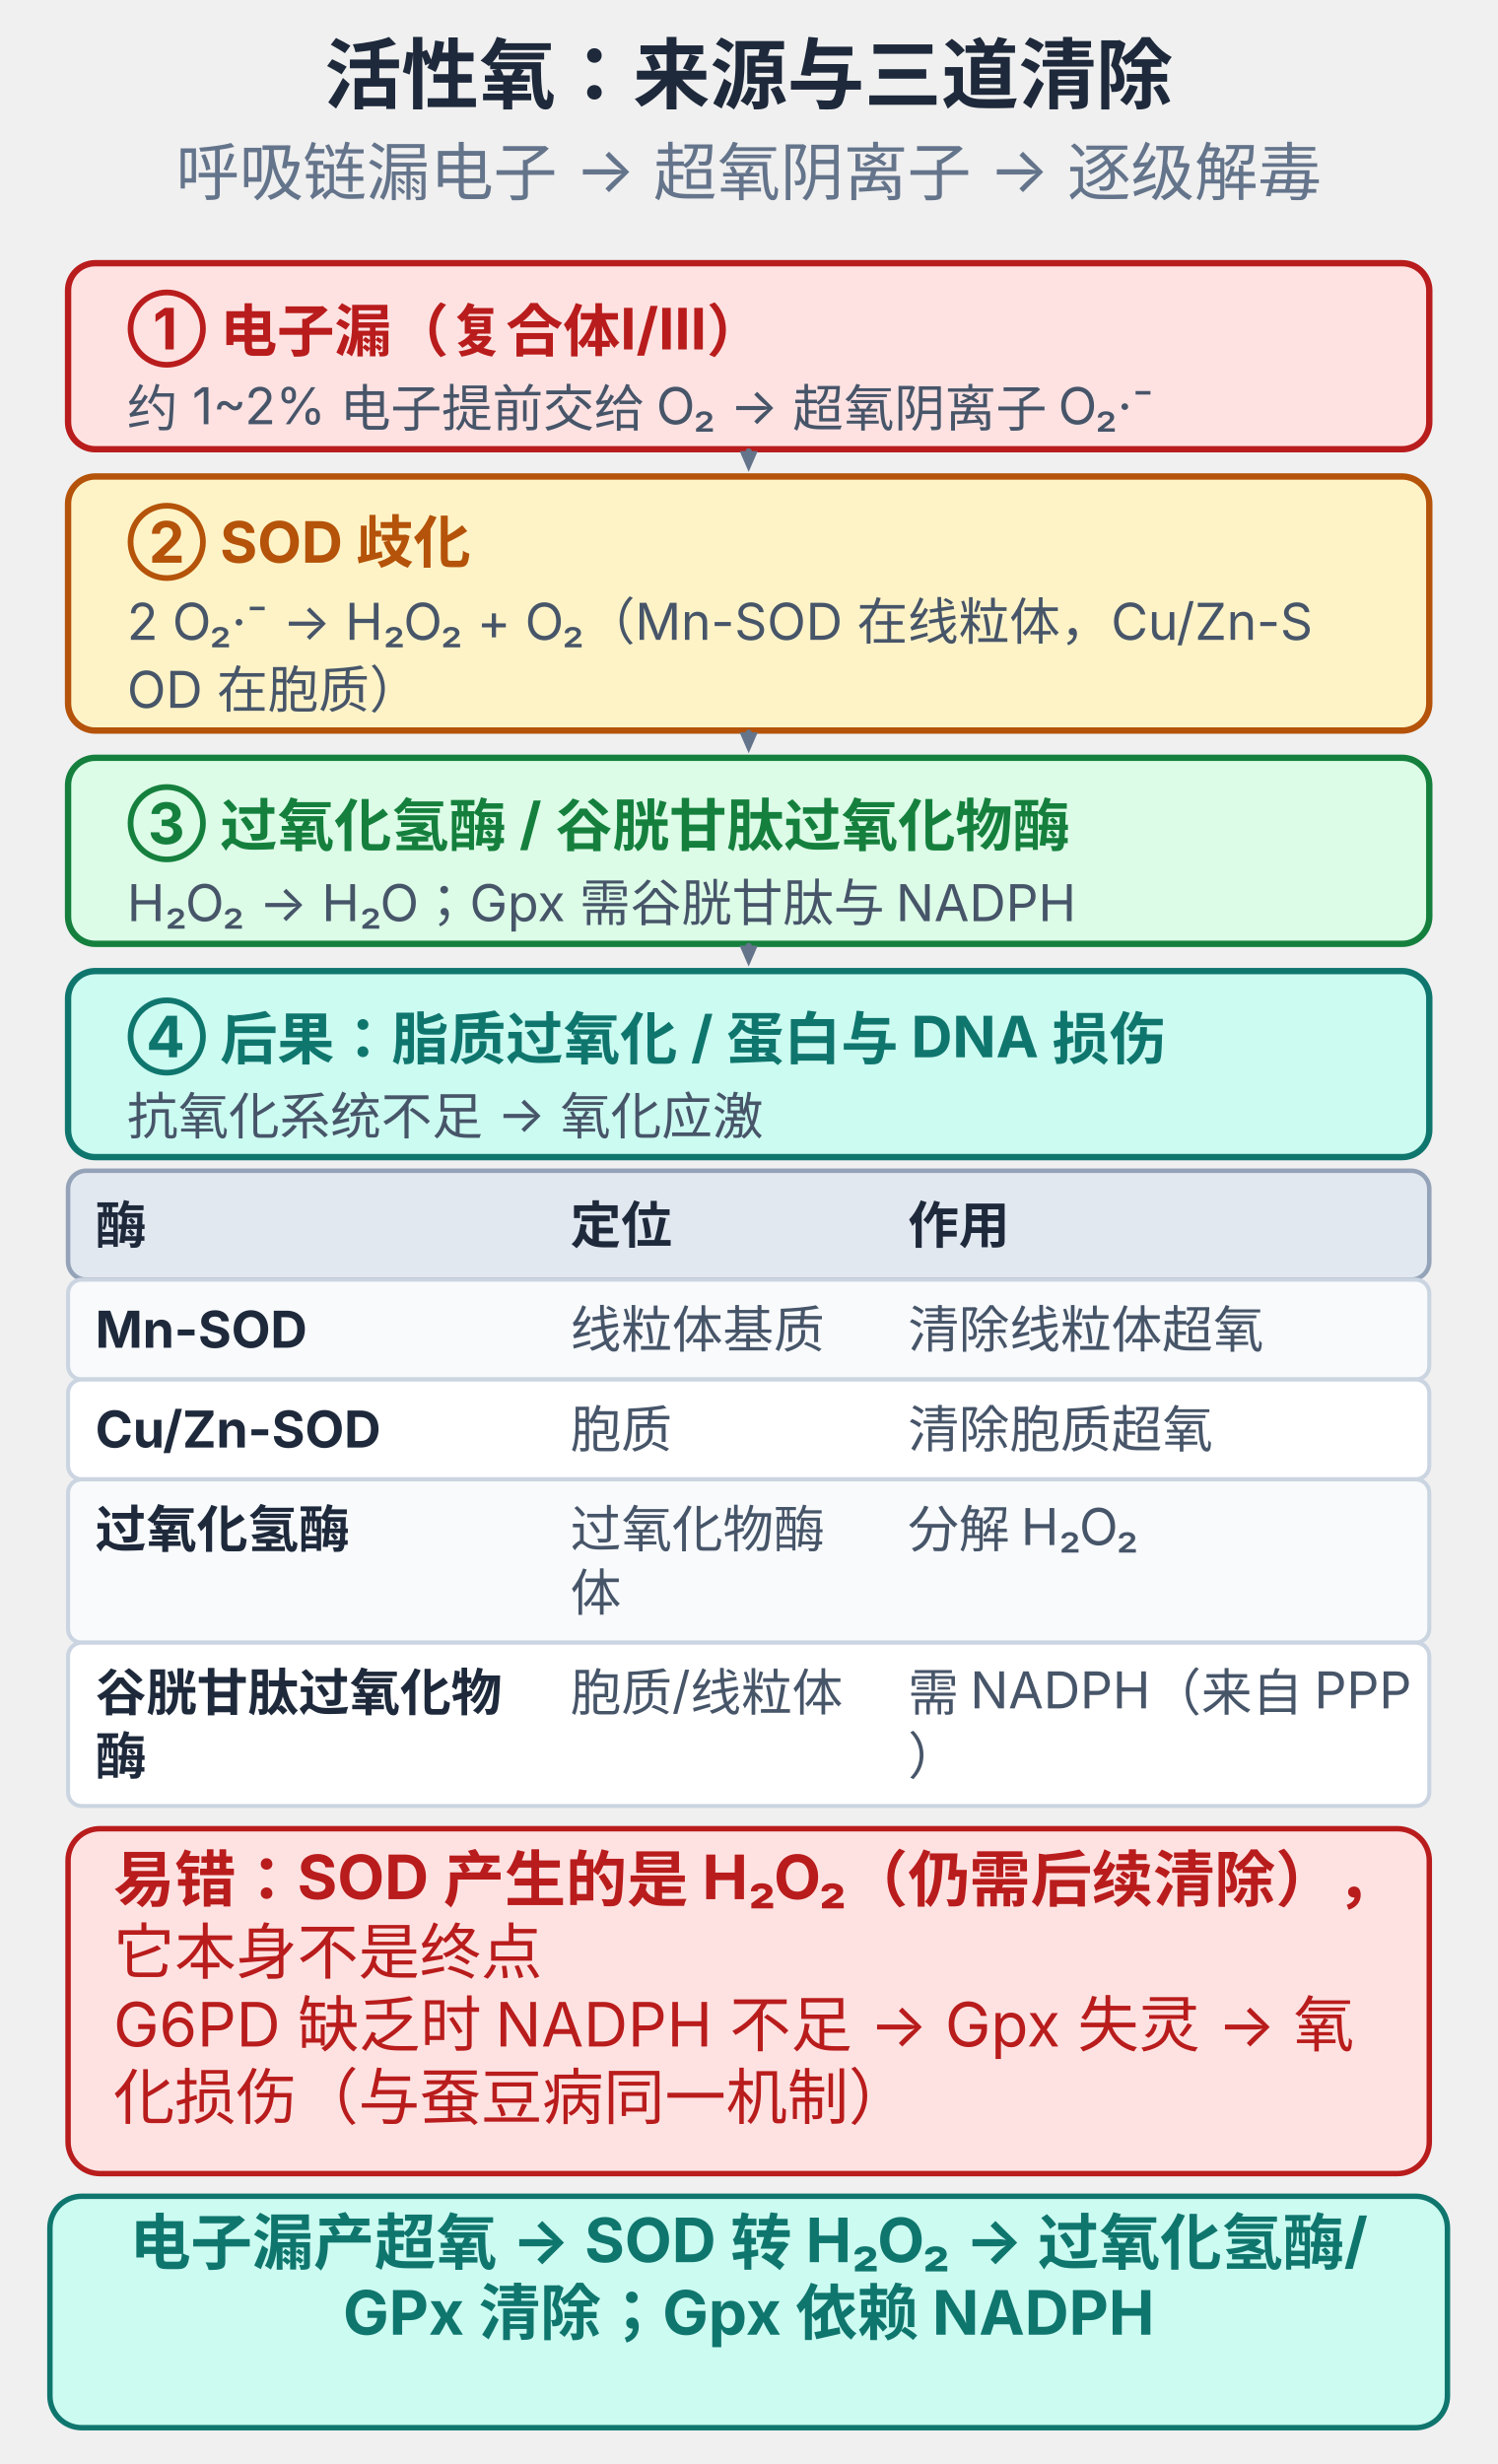
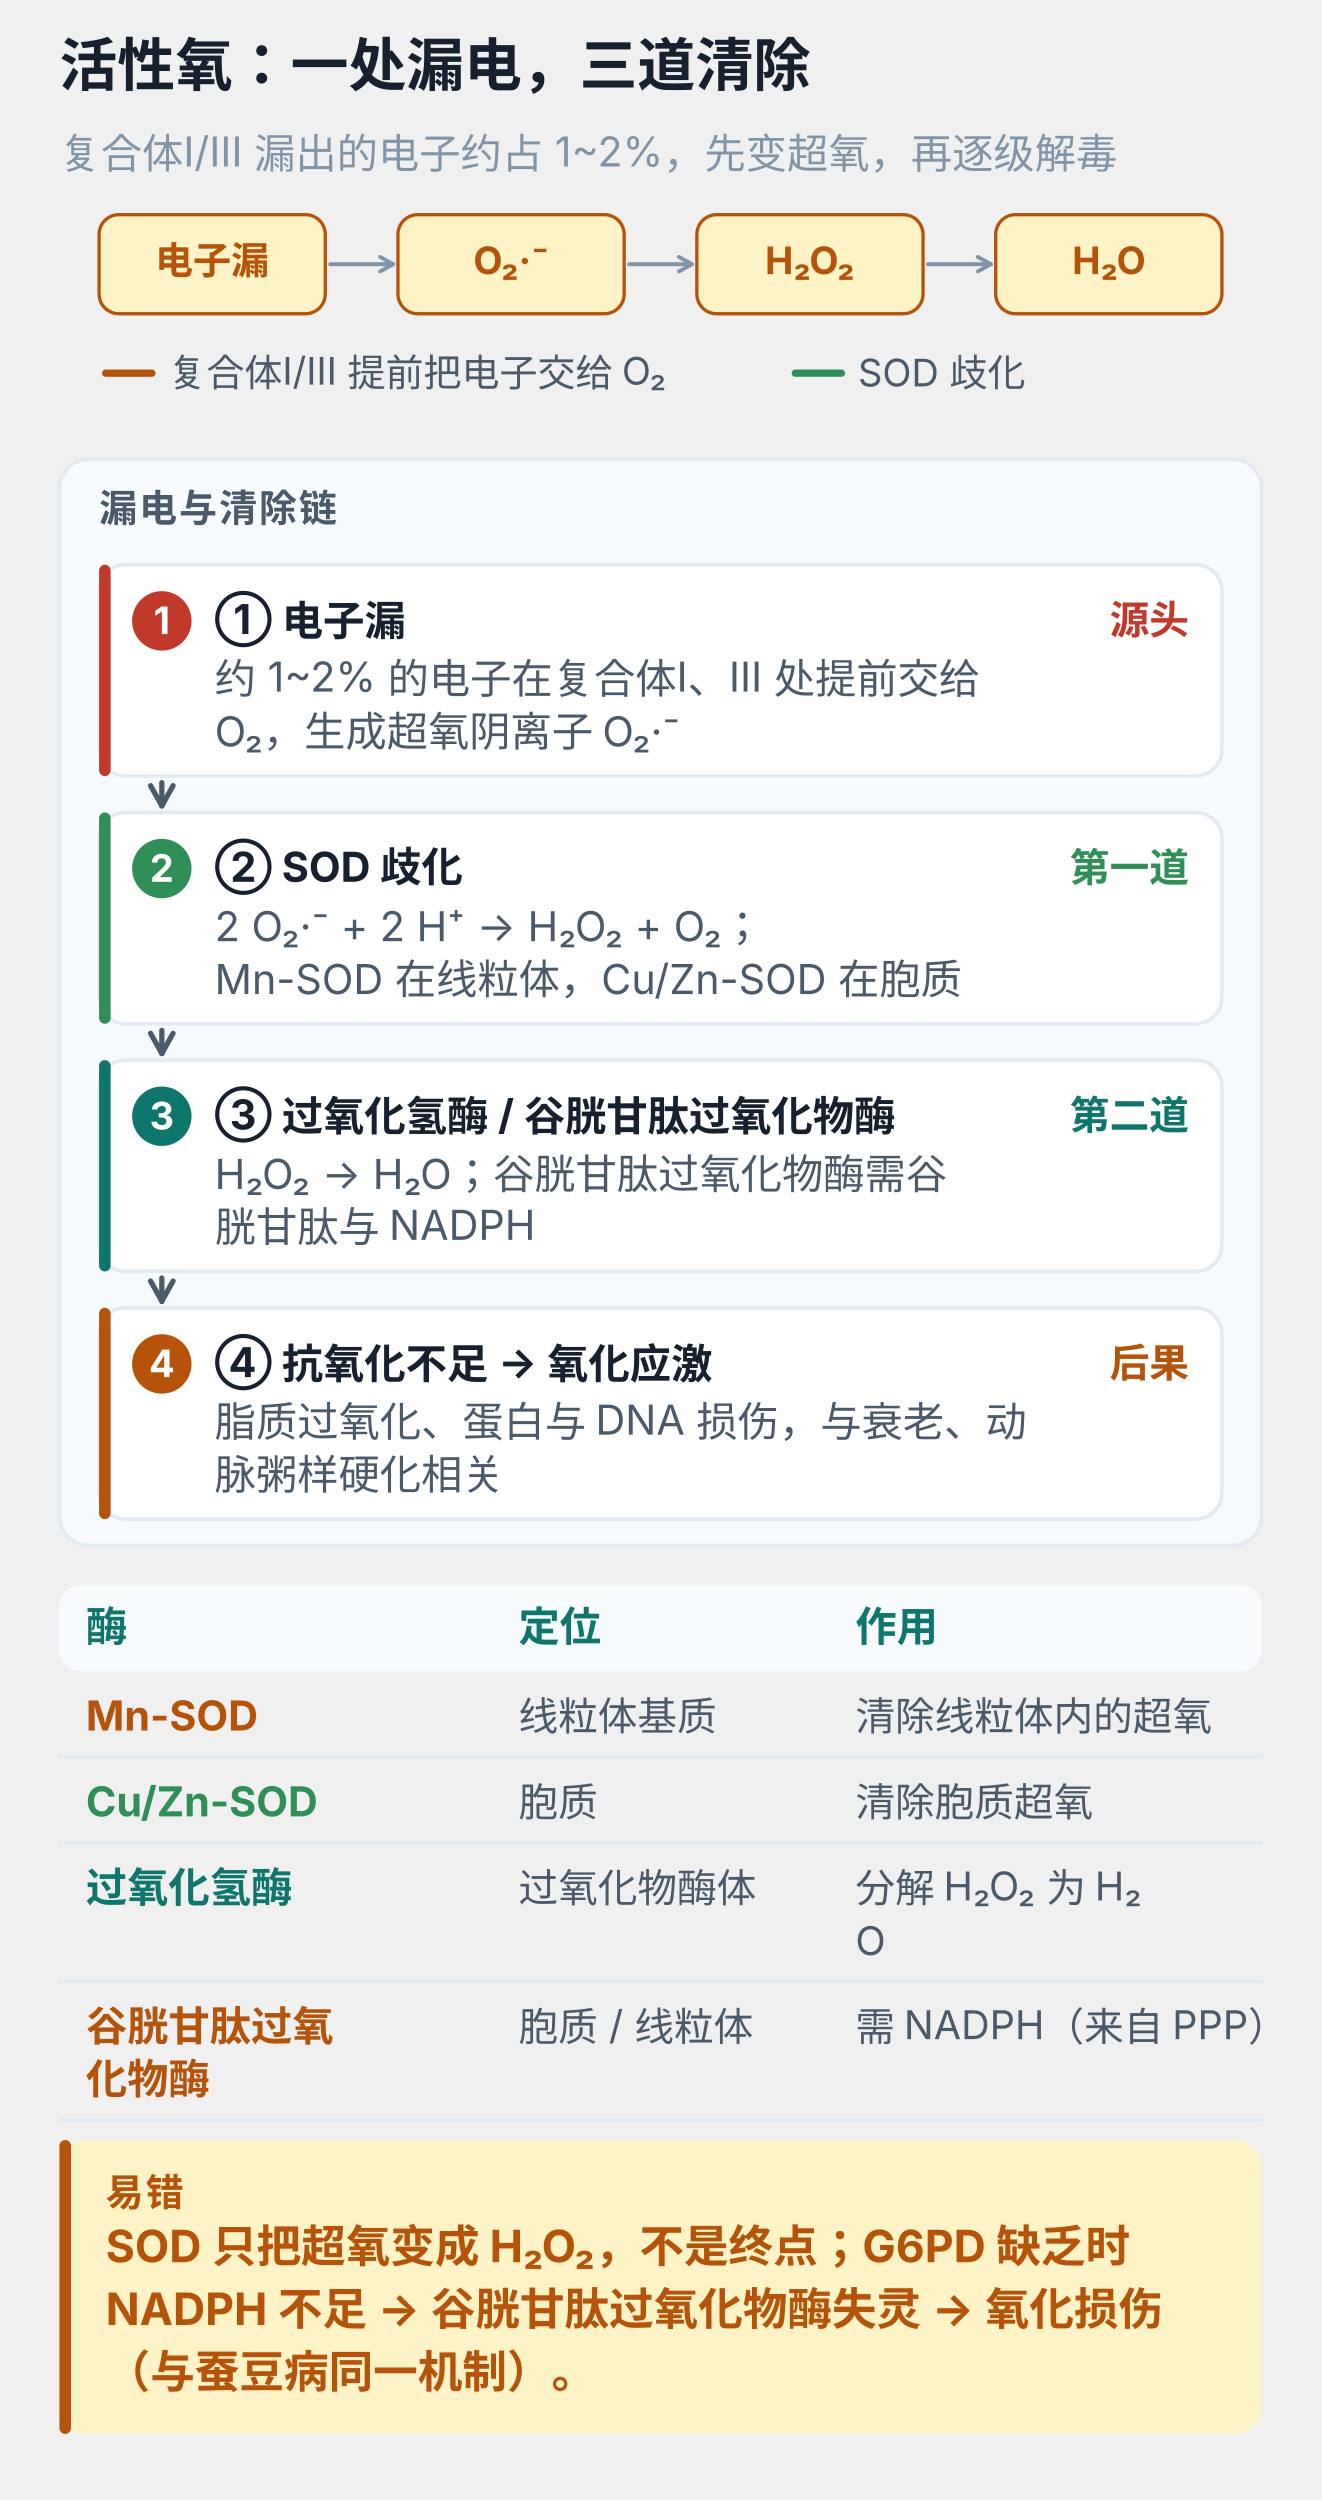
- <svg xmlns="http://www.w3.org/2000/svg" viewBox="0 0 330 543" width="100%" style="max-width:330px;display:block;margin:0 auto;background:#ffffff;border-radius:10px" role="img">
-   <text x="165.0" y="22.6" text-anchor="middle" font-size="17" font-weight="700" fill="#1e293b" font-family="-apple-system,'PingFang SC','Microsoft YaHei',sans-serif">活性氧：来源与三道清除</text>
-   <text x="165.0" y="43.0" text-anchor="middle" font-size="14" font-weight="400" fill="#64748b" font-family="-apple-system,'PingFang SC','Microsoft YaHei',sans-serif">呼吸链漏电子 → 超氧阴离子 → 逐级解毒</text>
-   <rect x="15.0" y="58.0" width="300.0" height="41.0" rx="6" fill="#fee2e2" stroke="#b91c1c" stroke-width="1.4" />
-   <text x="28.0" y="77.0" text-anchor="start" font-size="12.6" font-weight="700" fill="#b91c1c" font-family="-apple-system,'PingFang SC','Microsoft YaHei',sans-serif">① 电子漏（复合体Ⅰ/Ⅲ）</text>
-   <text x="28.0" y="94.0" text-anchor="start" font-size="11.2" font-weight="400" fill="#475569" font-family="-apple-system,'PingFang SC','Microsoft YaHei',sans-serif">约 1~2% 电子提前交给 O₂ → 超氧阴离子 O₂·⁻</text>
-   <line x1="165.0" y1="100.0" x2="165.0" y2="99.5" stroke="#64748b" stroke-width="1.4" stroke-linecap="round" />
-   <polygon points="165.0,104.0 163.0,99.4 167.0,99.4" fill="#64748b" />
-   <rect x="15.0" y="105.0" width="300.0" height="56.0" rx="6" fill="#fef3c7" stroke="#b45309" stroke-width="1.4" />
-   <text x="28.0" y="124.0" text-anchor="start" font-size="12.6" font-weight="700" fill="#b45309" font-family="-apple-system,'PingFang SC','Microsoft YaHei',sans-serif">② SOD 歧化</text>
-   <text x="28.0" y="141.0" text-anchor="start" font-size="11.2" font-weight="400" fill="#475569" font-family="-apple-system,'PingFang SC','Microsoft YaHei',sans-serif">2 O₂·⁻ → H₂O₂ + O₂（Mn-SOD 在线粒体，Cu/Zn-S</text>
-   <text x="28.0" y="156.0" text-anchor="start" font-size="11.2" font-weight="400" fill="#475569" font-family="-apple-system,'PingFang SC','Microsoft YaHei',sans-serif">OD 在胞质）</text>
-   <line x1="165.0" y1="162.0" x2="165.0" y2="161.5" stroke="#64748b" stroke-width="1.4" stroke-linecap="round" />
-   <polygon points="165.0,166.0 163.0,161.4 167.0,161.4" fill="#64748b" />
-   <rect x="15.0" y="167.0" width="300.0" height="41.0" rx="6" fill="#dcfce7" stroke="#15803d" stroke-width="1.4" />
-   <text x="28.0" y="186.0" text-anchor="start" font-size="12.6" font-weight="700" fill="#15803d" font-family="-apple-system,'PingFang SC','Microsoft YaHei',sans-serif">③ 过氧化氢酶 / 谷胱甘肽过氧化物酶</text>
-   <text x="28.0" y="203.0" text-anchor="start" font-size="11.2" font-weight="400" fill="#475569" font-family="-apple-system,'PingFang SC','Microsoft YaHei',sans-serif">H₂O₂ → H₂O；Gpx 需谷胱甘肽与 NADPH</text>
-   <line x1="165.0" y1="209.0" x2="165.0" y2="208.5" stroke="#64748b" stroke-width="1.4" stroke-linecap="round" />
-   <polygon points="165.0,213.0 163.0,208.4 167.0,208.4" fill="#64748b" />
-   <rect x="15.0" y="214.0" width="300.0" height="41.0" rx="6" fill="#ccfbf1" stroke="#0f766e" stroke-width="1.4" />
-   <text x="28.0" y="233.0" text-anchor="start" font-size="12.6" font-weight="700" fill="#0f766e" font-family="-apple-system,'PingFang SC','Microsoft YaHei',sans-serif">④ 后果：脂质过氧化 / 蛋白与 DNA 损伤</text>
-   <text x="28.0" y="250.0" text-anchor="start" font-size="11.2" font-weight="400" fill="#475569" font-family="-apple-system,'PingFang SC','Microsoft YaHei',sans-serif">抗氧化系统不足 → 氧化应激</text>
-   <rect x="15.0" y="258.0" width="300.0" height="24.0" rx="4" fill="#e2e8f0" stroke="#94a3b8" stroke-width="1" />
-   <text x="21.0" y="274.0" text-anchor="start" font-size="11.2" font-weight="700" fill="#1e293b" font-family="-apple-system,'PingFang SC','Microsoft YaHei',sans-serif">酶</text>
-   <text x="125.7" y="274.0" text-anchor="start" font-size="11.2" font-weight="700" fill="#1e293b" font-family="-apple-system,'PingFang SC','Microsoft YaHei',sans-serif">定位</text>
-   <text x="200.1" y="274.0" text-anchor="start" font-size="11.2" font-weight="700" fill="#1e293b" font-family="-apple-system,'PingFang SC','Microsoft YaHei',sans-serif">作用</text>
-   <rect x="15.0" y="282.0" width="300.0" height="22.0" rx="3" fill="#f8fafc" stroke="#cbd5e1" stroke-width="0.9" />
-   <text x="21.0" y="297.0" text-anchor="start" font-size="11.2" font-weight="700" fill="#1e293b" font-family="-apple-system,'PingFang SC','Microsoft YaHei',sans-serif">Mn-SOD</text>
-   <text x="125.7" y="297.0" text-anchor="start" font-size="11.2" font-weight="400" fill="#475569" font-family="-apple-system,'PingFang SC','Microsoft YaHei',sans-serif">线粒体基质</text>
-   <text x="200.1" y="297.0" text-anchor="start" font-size="11.2" font-weight="400" fill="#475569" font-family="-apple-system,'PingFang SC','Microsoft YaHei',sans-serif">清除线粒体超氧</text>
-   <rect x="15.0" y="304.0" width="300.0" height="22.0" rx="3" fill="#ffffff" stroke="#cbd5e1" stroke-width="0.9" />
-   <text x="21.0" y="319.0" text-anchor="start" font-size="11.2" font-weight="700" fill="#1e293b" font-family="-apple-system,'PingFang SC','Microsoft YaHei',sans-serif">Cu/Zn-SOD</text>
-   <text x="125.7" y="319.0" text-anchor="start" font-size="11.2" font-weight="400" fill="#475569" font-family="-apple-system,'PingFang SC','Microsoft YaHei',sans-serif">胞质</text>
-   <text x="200.1" y="319.0" text-anchor="start" font-size="11.2" font-weight="400" fill="#475569" font-family="-apple-system,'PingFang SC','Microsoft YaHei',sans-serif">清除胞质超氧</text>
-   <rect x="15.0" y="326.0" width="300.0" height="36.0" rx="3" fill="#f8fafc" stroke="#cbd5e1" stroke-width="0.9" />
-   <text x="21.0" y="341.0" text-anchor="start" font-size="11.2" font-weight="700" fill="#1e293b" font-family="-apple-system,'PingFang SC','Microsoft YaHei',sans-serif">过氧化氢酶</text>
-   <text x="125.7" y="341.0" text-anchor="start" font-size="11.2" font-weight="400" fill="#475569" font-family="-apple-system,'PingFang SC','Microsoft YaHei',sans-serif">过氧化物酶</text>
-   <text x="125.7" y="355.0" text-anchor="start" font-size="11.2" font-weight="400" fill="#475569" font-family="-apple-system,'PingFang SC','Microsoft YaHei',sans-serif">体</text>
-   <text x="200.1" y="341.0" text-anchor="start" font-size="11.2" font-weight="400" fill="#475569" font-family="-apple-system,'PingFang SC','Microsoft YaHei',sans-serif">分解 H₂O₂</text>
-   <rect x="15.0" y="362.0" width="300.0" height="36.0" rx="3" fill="#ffffff" stroke="#cbd5e1" stroke-width="0.9" />
-   <text x="21.0" y="377.0" text-anchor="start" font-size="11.2" font-weight="700" fill="#1e293b" font-family="-apple-system,'PingFang SC','Microsoft YaHei',sans-serif">谷胱甘肽过氧化物</text>
-   <text x="21.0" y="391.0" text-anchor="start" font-size="11.2" font-weight="700" fill="#1e293b" font-family="-apple-system,'PingFang SC','Microsoft YaHei',sans-serif">酶</text>
-   <text x="125.7" y="377.0" text-anchor="start" font-size="11.2" font-weight="400" fill="#475569" font-family="-apple-system,'PingFang SC','Microsoft YaHei',sans-serif">胞质/线粒体</text>
-   <text x="200.1" y="377.0" text-anchor="start" font-size="11.2" font-weight="400" fill="#475569" font-family="-apple-system,'PingFang SC','Microsoft YaHei',sans-serif">需 NADPH（来自 PPP</text>
-   <text x="200.1" y="391.0" text-anchor="start" font-size="11.2" font-weight="400" fill="#475569" font-family="-apple-system,'PingFang SC','Microsoft YaHei',sans-serif">）</text>
-   <rect x="15.0" y="403.0" width="300.0" height="76.0" rx="7" fill="#fee2e2" stroke="#b91c1c" stroke-width="1.2" />
-   <text x="25.0" y="419.0" text-anchor="start" font-size="13.5" font-weight="700" fill="#b91c1c" font-family="-apple-system,'PingFang SC','Microsoft YaHei',sans-serif">易错：SOD 产生的是 H₂O₂（仍需后续清除），</text>
-   <text x="25.0" y="435.0" text-anchor="start" font-size="13.5" font-weight="400" fill="#b91c1c" font-family="-apple-system,'PingFang SC','Microsoft YaHei',sans-serif">它本身不是终点</text>
-   <text x="25.0" y="451.0" text-anchor="start" font-size="13.5" font-weight="400" fill="#b91c1c" font-family="-apple-system,'PingFang SC','Microsoft YaHei',sans-serif">G6PD 缺乏时 NADPH 不足 → Gpx 失灵 → 氧</text>
-   <text x="25.0" y="467.0" text-anchor="start" font-size="13.5" font-weight="400" fill="#b91c1c" font-family="-apple-system,'PingFang SC','Microsoft YaHei',sans-serif">化损伤（与蚕豆病同一机制）</text>
-   <rect x="11.0" y="484.0" width="308.0" height="51.0" rx="7" fill="#ccfbf1" stroke="#0f766e" stroke-width="1.2" />
-   <text x="165.0" y="499.0" text-anchor="middle" font-size="13.5" font-weight="700" fill="#0f766e" font-family="-apple-system,'PingFang SC','Microsoft YaHei',sans-serif">电子漏产超氧 → SOD 转 H₂O₂ → 过氧化氢酶/</text>
-   <text x="165.0" y="514.5" text-anchor="middle" font-size="13.5" font-weight="700" fill="#0f766e" font-family="-apple-system,'PingFang SC','Microsoft YaHei',sans-serif">GPx 清除；Gpx 依赖 NADPH</text>
+ <svg xmlns="http://www.w3.org/2000/svg" viewBox="0 0 400 757" width="100%" style="max-width:400px;display:block;margin:0 auto;background:#ffffff;border-radius:12px" role="img" aria-label="活性氧：一处漏电，三道清除">
+   <text x="18.0" y="26.0" font-size="17.5" font-weight="700" fill="#16202e" font-family="-apple-system,BlinkMacSystemFont,'PingFang SC','Microsoft YaHei',sans-serif">活性氧：一处漏电，三道清除</text>
+   <text x="18.0" y="51.0" font-size="12.5" font-weight="400" fill="#8095a8" font-family="-apple-system,BlinkMacSystemFont,'PingFang SC','Microsoft YaHei',sans-serif">复合体Ⅰ/Ⅲ 漏出的电子约占 1~2%，先变超氧，再逐级解毒</text>
+   <rect x="30.0" y="65.0" width="68.5" height="30.0" rx="6" fill="#fef3c7" stroke="#b45309" stroke-width="1" />
+   <text x="64.2" y="83.0" text-anchor="middle" font-size="11.5" font-weight="700" fill="#b45309" font-family="-apple-system,BlinkMacSystemFont,'PingFang SC','Microsoft YaHei',sans-serif">电子漏</text>
+   <line x1="100.0" y1="80.0" x2="119.0" y2="80.0" stroke="#8095a8" stroke-width="1.2" stroke-linecap="round" />
+   <line x1="119.0" y1="80.0" x2="115.1" y2="82.2" stroke="#8095a8" stroke-width="1.2" stroke-linecap="round" />
+   <line x1="119.0" y1="80.0" x2="115.1" y2="77.8" stroke="#8095a8" stroke-width="1.2" stroke-linecap="round" />
+   <rect x="120.5" y="65.0" width="68.5" height="30.0" rx="6" fill="#fef3c7" stroke="#b45309" stroke-width="1" />
+   <text x="154.8" y="83.0" text-anchor="middle" font-size="11.5" font-weight="700" fill="#b45309" font-family="-apple-system,BlinkMacSystemFont,'PingFang SC','Microsoft YaHei',sans-serif">O₂·⁻</text>
+   <line x1="190.5" y1="80.0" x2="209.5" y2="80.0" stroke="#8095a8" stroke-width="1.2" stroke-linecap="round" />
+   <line x1="209.5" y1="80.0" x2="205.6" y2="82.2" stroke="#8095a8" stroke-width="1.2" stroke-linecap="round" />
+   <line x1="209.5" y1="80.0" x2="205.6" y2="77.8" stroke="#8095a8" stroke-width="1.2" stroke-linecap="round" />
+   <rect x="211.0" y="65.0" width="68.5" height="30.0" rx="6" fill="#fef3c7" stroke="#b45309" stroke-width="1" />
+   <text x="245.2" y="83.0" text-anchor="middle" font-size="11.5" font-weight="700" fill="#b45309" font-family="-apple-system,BlinkMacSystemFont,'PingFang SC','Microsoft YaHei',sans-serif">H₂O₂</text>
+   <line x1="281.0" y1="80.0" x2="300.0" y2="80.0" stroke="#8095a8" stroke-width="1.2" stroke-linecap="round" />
+   <line x1="300.0" y1="80.0" x2="296.1" y2="82.2" stroke="#8095a8" stroke-width="1.2" stroke-linecap="round" />
+   <line x1="300.0" y1="80.0" x2="296.1" y2="77.8" stroke="#8095a8" stroke-width="1.2" stroke-linecap="round" />
+   <rect x="301.5" y="65.0" width="68.5" height="30.0" rx="6" fill="#fef3c7" stroke="#b45309" stroke-width="1" />
+   <text x="335.8" y="83.0" text-anchor="middle" font-size="11.5" font-weight="700" fill="#b45309" font-family="-apple-system,BlinkMacSystemFont,'PingFang SC','Microsoft YaHei',sans-serif">H₂O</text>
+   <line x1="32.0" y1="113.0" x2="46.0" y2="113.0" stroke="#b45309" stroke-width="2.2" stroke-linecap="round" />
+   <text x="51.0" y="117.0" font-size="11.5" font-weight="400" fill="#4a5a6b" font-family="-apple-system,BlinkMacSystemFont,'PingFang SC','Microsoft YaHei',sans-serif">复合体Ⅰ/Ⅲ 提前把电子交给 O₂</text>
+   <line x1="240.8" y1="113.0" x2="254.8" y2="113.0" stroke="#2f8f57" stroke-width="2.2" stroke-linecap="round" />
+   <text x="259.8" y="117.0" font-size="11.5" font-weight="400" fill="#4a5a6b" font-family="-apple-system,BlinkMacSystemFont,'PingFang SC','Microsoft YaHei',sans-serif">SOD 歧化</text>
+   <rect x="18.0" y="139.0" width="364.0" height="329.0" rx="9" fill="#f8fbfd" stroke="#e3eaf2" stroke-width="1.1" />
+   <text x="30.0" y="158.0" font-size="11.5" font-weight="700" fill="#4a5a6b" letter-spacing="0.6" font-family="-apple-system,BlinkMacSystemFont,'PingFang SC','Microsoft YaHei',sans-serif">漏电与清除链</text>
+   <rect x="30.0" y="171.0" width="340.0" height="64.0" rx="8" fill="#ffffff" stroke="#e3eaf2" stroke-width="1.1" />
+   <rect x="30.0" y="171.0" width="3.5" height="64.0" rx="1.8" fill="#c0392b" />
+   <circle cx="49.0" cy="188.0" r="9" fill="#c0392b" />
+   <text x="49.0" y="192.0" text-anchor="middle" font-size="11.5" font-weight="700" fill="#ffffff" font-family="-apple-system,BlinkMacSystemFont,'PingFang SC','Microsoft YaHei',sans-serif">1</text>
+   <text x="65.0" y="192.0" font-size="12.5" font-weight="700" fill="#16202e" font-family="-apple-system,BlinkMacSystemFont,'PingFang SC','Microsoft YaHei',sans-serif">① 电子漏</text>
+   <text x="360.0" y="192.0" text-anchor="end" font-size="12" font-weight="700" fill="#c0392b" font-family="-apple-system,BlinkMacSystemFont,'PingFang SC','Microsoft YaHei',sans-serif">源头</text>
+   <text x="65.0" y="210.0" font-size="12.5" font-weight="400" fill="#4a5a6b" font-family="-apple-system,BlinkMacSystemFont,'PingFang SC','Microsoft YaHei',sans-serif">约 1~2% 的电子在复合体Ⅰ、Ⅲ 处提前交给</text>
+   <text x="65.0" y="226.0" font-size="12.5" font-weight="400" fill="#4a5a6b" font-family="-apple-system,BlinkMacSystemFont,'PingFang SC','Microsoft YaHei',sans-serif">O₂，生成超氧阴离子 O₂·⁻</text>
+   <line x1="49.0" y1="237.0" x2="49.0" y2="244.0" stroke="#4a5a6b" stroke-width="1.6" stroke-linecap="round" />
+   <line x1="49.0" y1="244.0" x2="45.6" y2="237.9" stroke="#4a5a6b" stroke-width="1.6" stroke-linecap="round" />
+   <line x1="49.0" y1="244.0" x2="52.4" y2="237.9" stroke="#4a5a6b" stroke-width="1.6" stroke-linecap="round" />
+   <rect x="30.0" y="246.0" width="340.0" height="64.0" rx="8" fill="#ffffff" stroke="#e3eaf2" stroke-width="1.1" />
+   <rect x="30.0" y="246.0" width="3.5" height="64.0" rx="1.8" fill="#2f8f57" />
+   <circle cx="49.0" cy="263.0" r="9" fill="#2f8f57" />
+   <text x="49.0" y="267.0" text-anchor="middle" font-size="11.5" font-weight="700" fill="#ffffff" font-family="-apple-system,BlinkMacSystemFont,'PingFang SC','Microsoft YaHei',sans-serif">2</text>
+   <text x="65.0" y="267.0" font-size="12.5" font-weight="700" fill="#16202e" font-family="-apple-system,BlinkMacSystemFont,'PingFang SC','Microsoft YaHei',sans-serif">② SOD 歧化</text>
+   <text x="360.0" y="267.0" text-anchor="end" font-size="12" font-weight="700" fill="#2f8f57" font-family="-apple-system,BlinkMacSystemFont,'PingFang SC','Microsoft YaHei',sans-serif">第一道</text>
+   <text x="65.0" y="285.0" font-size="12.5" font-weight="400" fill="#4a5a6b" font-family="-apple-system,BlinkMacSystemFont,'PingFang SC','Microsoft YaHei',sans-serif">2 O₂·⁻ + 2 H⁺ → H₂O₂ + O₂；</text>
+   <text x="65.0" y="301.0" font-size="12.5" font-weight="400" fill="#4a5a6b" font-family="-apple-system,BlinkMacSystemFont,'PingFang SC','Microsoft YaHei',sans-serif">Mn-SOD 在线粒体，Cu/Zn-SOD 在胞质</text>
+   <line x1="49.0" y1="312.0" x2="49.0" y2="319.0" stroke="#4a5a6b" stroke-width="1.6" stroke-linecap="round" />
+   <line x1="49.0" y1="319.0" x2="45.6" y2="312.9" stroke="#4a5a6b" stroke-width="1.6" stroke-linecap="round" />
+   <line x1="49.0" y1="319.0" x2="52.4" y2="312.9" stroke="#4a5a6b" stroke-width="1.6" stroke-linecap="round" />
+   <rect x="30.0" y="321.0" width="340.0" height="64.0" rx="8" fill="#ffffff" stroke="#e3eaf2" stroke-width="1.1" />
+   <rect x="30.0" y="321.0" width="3.5" height="64.0" rx="1.8" fill="#0f766e" />
+   <circle cx="49.0" cy="338.0" r="9" fill="#0f766e" />
+   <text x="49.0" y="342.0" text-anchor="middle" font-size="11.5" font-weight="700" fill="#ffffff" font-family="-apple-system,BlinkMacSystemFont,'PingFang SC','Microsoft YaHei',sans-serif">3</text>
+   <text x="65.0" y="342.0" font-size="12.5" font-weight="700" fill="#16202e" font-family="-apple-system,BlinkMacSystemFont,'PingFang SC','Microsoft YaHei',sans-serif">③ 过氧化氢酶 / 谷胱甘肽过氧化物酶</text>
+   <text x="360.0" y="342.0" text-anchor="end" font-size="12" font-weight="700" fill="#0f766e" font-family="-apple-system,BlinkMacSystemFont,'PingFang SC','Microsoft YaHei',sans-serif">第二道</text>
+   <text x="65.0" y="360.0" font-size="12.5" font-weight="400" fill="#4a5a6b" font-family="-apple-system,BlinkMacSystemFont,'PingFang SC','Microsoft YaHei',sans-serif">H₂O₂ → H₂O；谷胱甘肽过氧化物酶需谷</text>
+   <text x="65.0" y="376.0" font-size="12.5" font-weight="400" fill="#4a5a6b" font-family="-apple-system,BlinkMacSystemFont,'PingFang SC','Microsoft YaHei',sans-serif">胱甘肽与 NADPH</text>
+   <line x1="49.0" y1="387.0" x2="49.0" y2="394.0" stroke="#4a5a6b" stroke-width="1.6" stroke-linecap="round" />
+   <line x1="49.0" y1="394.0" x2="45.6" y2="387.9" stroke="#4a5a6b" stroke-width="1.6" stroke-linecap="round" />
+   <line x1="49.0" y1="394.0" x2="52.4" y2="387.9" stroke="#4a5a6b" stroke-width="1.6" stroke-linecap="round" />
+   <rect x="30.0" y="396.0" width="340.0" height="64.0" rx="8" fill="#ffffff" stroke="#e3eaf2" stroke-width="1.1" />
+   <rect x="30.0" y="396.0" width="3.5" height="64.0" rx="1.8" fill="#b45309" />
+   <circle cx="49.0" cy="413.0" r="9" fill="#b45309" />
+   <text x="49.0" y="417.0" text-anchor="middle" font-size="11.5" font-weight="700" fill="#ffffff" font-family="-apple-system,BlinkMacSystemFont,'PingFang SC','Microsoft YaHei',sans-serif">4</text>
+   <text x="65.0" y="417.0" font-size="12.5" font-weight="700" fill="#16202e" font-family="-apple-system,BlinkMacSystemFont,'PingFang SC','Microsoft YaHei',sans-serif">④ 抗氧化不足 → 氧化应激</text>
+   <text x="360.0" y="417.0" text-anchor="end" font-size="12" font-weight="700" fill="#b45309" font-family="-apple-system,BlinkMacSystemFont,'PingFang SC','Microsoft YaHei',sans-serif">后果</text>
+   <text x="65.0" y="435.0" font-size="12.5" font-weight="400" fill="#4a5a6b" font-family="-apple-system,BlinkMacSystemFont,'PingFang SC','Microsoft YaHei',sans-serif">脂质过氧化、蛋白与 DNA 损伤，与衰老、动</text>
+   <text x="65.0" y="451.0" font-size="12.5" font-weight="400" fill="#4a5a6b" font-family="-apple-system,BlinkMacSystemFont,'PingFang SC','Microsoft YaHei',sans-serif">脉粥样硬化相关</text>
+   <rect x="18.0" y="480.0" width="364.0" height="26.0" rx="6" fill="#f8fbfd" />
+   <text x="26.0" y="497.0" font-size="12.5" font-weight="700" fill="#0f766e" font-family="-apple-system,BlinkMacSystemFont,'PingFang SC','Microsoft YaHei',sans-serif">酶</text>
+   <text x="157.0" y="497.0" font-size="12.5" font-weight="700" fill="#0f766e" font-family="-apple-system,BlinkMacSystemFont,'PingFang SC','Microsoft YaHei',sans-serif">定位</text>
+   <text x="259.0" y="497.0" font-size="12.5" font-weight="700" fill="#0f766e" font-family="-apple-system,BlinkMacSystemFont,'PingFang SC','Microsoft YaHei',sans-serif">作用</text>
+   <line x1="18.0" y1="532.0" x2="382.0" y2="532.0" stroke="#e3eaf2" stroke-width="1" stroke-linecap="round" />
+   <text x="26.0" y="524.0" font-size="12.5" font-weight="700" fill="#b45309" font-family="-apple-system,BlinkMacSystemFont,'PingFang SC','Microsoft YaHei',sans-serif">Mn-SOD</text>
+   <text x="157.0" y="524.0" font-size="12" font-weight="400" fill="#4a5a6b" font-family="-apple-system,BlinkMacSystemFont,'PingFang SC','Microsoft YaHei',sans-serif">线粒体基质</text>
+   <text x="259.0" y="524.0" font-size="12" font-weight="400" fill="#4a5a6b" font-family="-apple-system,BlinkMacSystemFont,'PingFang SC','Microsoft YaHei',sans-serif">清除线粒体内的超氧</text>
+   <line x1="18.0" y1="558.0" x2="382.0" y2="558.0" stroke="#e3eaf2" stroke-width="1" stroke-linecap="round" />
+   <text x="26.0" y="550.0" font-size="12.5" font-weight="700" fill="#2f8f57" font-family="-apple-system,BlinkMacSystemFont,'PingFang SC','Microsoft YaHei',sans-serif">Cu/Zn-SOD</text>
+   <text x="157.0" y="550.0" font-size="12" font-weight="400" fill="#4a5a6b" font-family="-apple-system,BlinkMacSystemFont,'PingFang SC','Microsoft YaHei',sans-serif">胞质</text>
+   <text x="259.0" y="550.0" font-size="12" font-weight="400" fill="#4a5a6b" font-family="-apple-system,BlinkMacSystemFont,'PingFang SC','Microsoft YaHei',sans-serif">清除胞质超氧</text>
+   <line x1="18.0" y1="600.0" x2="382.0" y2="600.0" stroke="#e3eaf2" stroke-width="1" stroke-linecap="round" />
+   <text x="26.0" y="576.0" font-size="12.5" font-weight="700" fill="#0f766e" font-family="-apple-system,BlinkMacSystemFont,'PingFang SC','Microsoft YaHei',sans-serif">过氧化氢酶</text>
+   <text x="157.0" y="576.0" font-size="12" font-weight="400" fill="#4a5a6b" font-family="-apple-system,BlinkMacSystemFont,'PingFang SC','Microsoft YaHei',sans-serif">过氧化物酶体</text>
+   <text x="259.0" y="576.0" font-size="12" font-weight="400" fill="#4a5a6b" font-family="-apple-system,BlinkMacSystemFont,'PingFang SC','Microsoft YaHei',sans-serif">分解 H₂O₂ 为 H₂</text>
+   <text x="259.0" y="592.0" font-size="12" font-weight="400" fill="#4a5a6b" font-family="-apple-system,BlinkMacSystemFont,'PingFang SC','Microsoft YaHei',sans-serif">O</text>
+   <line x1="18.0" y1="642.0" x2="382.0" y2="642.0" stroke="#e3eaf2" stroke-width="1" stroke-linecap="round" />
+   <text x="26.0" y="618.0" font-size="12.5" font-weight="700" fill="#b45309" font-family="-apple-system,BlinkMacSystemFont,'PingFang SC','Microsoft YaHei',sans-serif">谷胱甘肽过氧</text>
+   <text x="26.0" y="634.0" font-size="12.5" font-weight="700" fill="#b45309" font-family="-apple-system,BlinkMacSystemFont,'PingFang SC','Microsoft YaHei',sans-serif">化物酶</text>
+   <text x="157.0" y="618.0" font-size="12" font-weight="400" fill="#4a5a6b" font-family="-apple-system,BlinkMacSystemFont,'PingFang SC','Microsoft YaHei',sans-serif">胞质 / 线粒体</text>
+   <text x="259.0" y="618.0" font-size="12" font-weight="400" fill="#4a5a6b" font-family="-apple-system,BlinkMacSystemFont,'PingFang SC','Microsoft YaHei',sans-serif">需 NADPH（来自 PPP）</text>
+   <rect x="18.0" y="648.0" width="364.0" height="89.0" rx="8" fill="#fef3c7" />
+   <rect x="18.0" y="648.0" width="3.5" height="89.0" rx="1.8" fill="#b45309" />
+   <text x="32.0" y="668.0" font-size="11.5" font-weight="700" fill="#b45309" letter-spacing="0.6" font-family="-apple-system,BlinkMacSystemFont,'PingFang SC','Microsoft YaHei',sans-serif">易错</text>
+   <text x="32.0" y="685.0" font-size="13.5" font-weight="700" fill="#b45309" font-family="-apple-system,BlinkMacSystemFont,'PingFang SC','Microsoft YaHei',sans-serif">SOD 只把超氧变成 H₂O₂，不是终点；G6PD 缺乏时</text>
+   <text x="32.0" y="704.0" font-size="13.5" font-weight="700" fill="#b45309" font-family="-apple-system,BlinkMacSystemFont,'PingFang SC','Microsoft YaHei',sans-serif">NADPH 不足 → 谷胱甘肽过氧化物酶失灵 → 氧化损伤</text>
+   <text x="32.0" y="723.0" font-size="13.5" font-weight="700" fill="#b45309" font-family="-apple-system,BlinkMacSystemFont,'PingFang SC','Microsoft YaHei',sans-serif">（与蚕豆病同一机制）。</text>
</svg>
